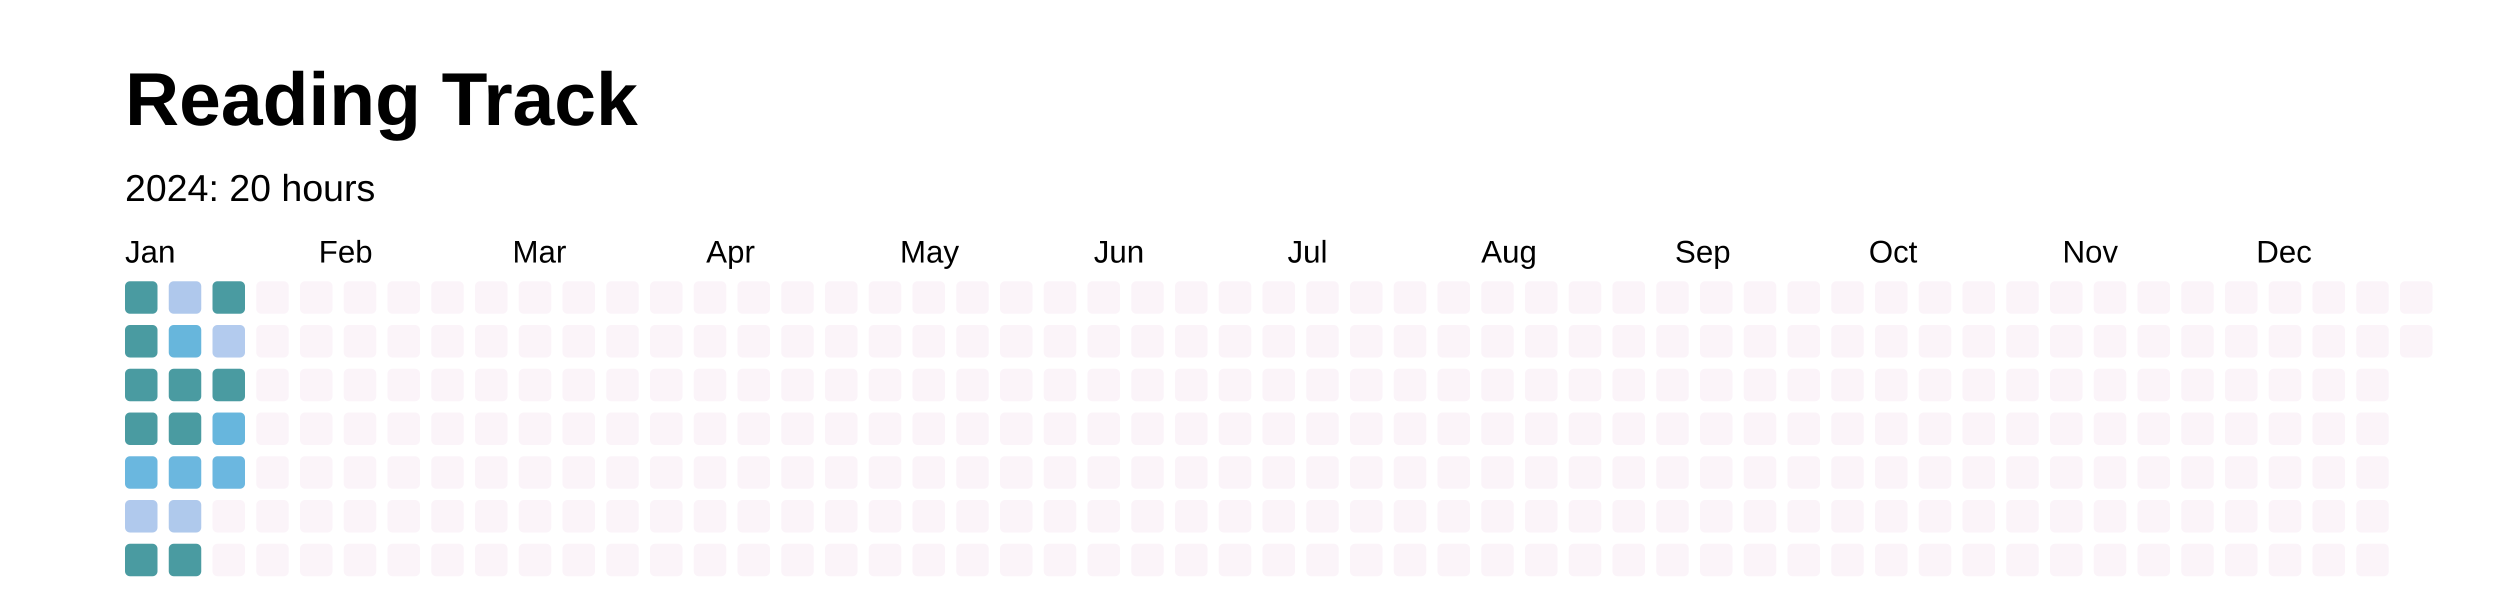
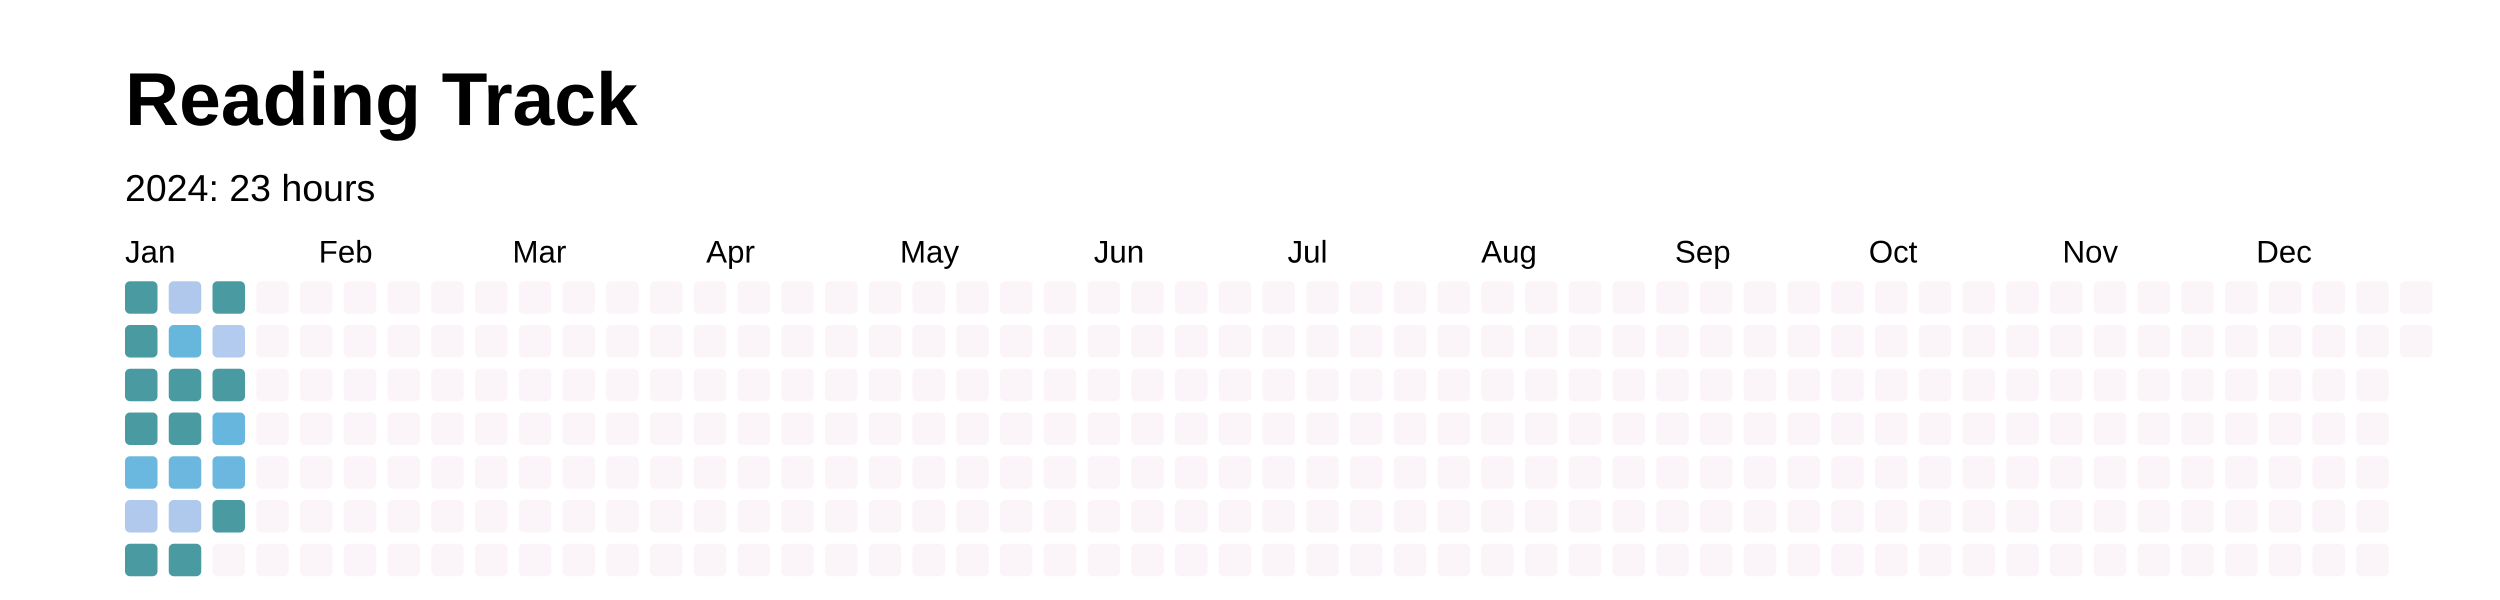
<svg xmlns="http://www.w3.org/2000/svg" baseProfile="full" height="48mm" version="1.1" viewBox="0,0,200,48" width="200mm">
  <defs />
  <rect fill="#FFFFFF" height="48" width="200" x="0" y="0" />
  <text fill="#000000" style="font-size:6px; font-family:Arial; font-weight:bold;" x="10" y="10">Reading Track</text>
-   <text dominant-baseline="hanging" fill="#000000" style="font-size:3.0px; font-family:Arial;" x="10" y="14">2024: 20 hours</text>
+   <text dominant-baseline="hanging" fill="#000000" style="font-size:3.0px; font-family:Arial;" x="10" y="14">2024: 23 hours</text>
  <text fill="#000000" style="font-size:2.5px; font-family:Arial" x="10.0" y="21.0">Jan</text>
  <text fill="#000000" style="font-size:2.5px; font-family:Arial" x="25.5" y="21.0">Feb</text>
  <text fill="#000000" style="font-size:2.5px; font-family:Arial" x="41.0" y="21.0">Mar</text>
  <text fill="#000000" style="font-size:2.5px; font-family:Arial" x="56.5" y="21.0">Apr</text>
  <text fill="#000000" style="font-size:2.5px; font-family:Arial" x="72.0" y="21.0">May</text>
  <text fill="#000000" style="font-size:2.5px; font-family:Arial" x="87.5" y="21.0">Jun</text>
  <text fill="#000000" style="font-size:2.5px; font-family:Arial" x="103.0" y="21.0">Jul</text>
  <text fill="#000000" style="font-size:2.5px; font-family:Arial" x="118.5" y="21.0">Aug</text>
  <text fill="#000000" style="font-size:2.5px; font-family:Arial" x="134.0" y="21.0">Sep</text>
  <text fill="#000000" style="font-size:2.5px; font-family:Arial" x="149.5" y="21.0">Oct</text>
  <text fill="#000000" style="font-size:2.5px; font-family:Arial" x="165.0" y="21.0">Nov</text>
  <text fill="#000000" style="font-size:2.5px; font-family:Arial" x="180.5" y="21.0">Dec</text>
  <rect fill="#4a9ba1" height="2.6" rx="0.4" ry="0.4" width="2.6" x="10.0" y="22.5" />
  <rect fill="#4a9ba1" height="2.6" rx="0.4" ry="0.4" width="2.6" x="10.0" y="26.0" />
  <rect fill="#4a9ba1" height="2.6" rx="0.4" ry="0.4" width="2.6" x="10.0" y="29.5" />
  <rect fill="#4a9ba1" height="2.6" rx="0.4" ry="0.4" width="2.6" x="10.0" y="33.0" />
  <rect fill="#6ab7df" height="2.6" rx="0.4" ry="0.4" width="2.6" x="10.0" y="36.5" />
  <rect fill="#b0c9ed" height="2.6" rx="0.4" ry="0.4" width="2.6" x="10.0" y="40.0" />
  <rect fill="#4a9ba1" height="2.6" rx="0.4" ry="0.4" width="2.6" x="10.0" y="43.5" />
  <rect fill="#afc8ec" height="2.6" rx="0.4" ry="0.4" width="2.6" x="13.5" y="22.5" />
  <rect fill="#67b6dc" height="2.6" rx="0.4" ry="0.4" width="2.6" x="13.5" y="26.0" />
  <rect fill="#4a9ba1" height="2.6" rx="0.4" ry="0.4" width="2.6" x="13.5" y="29.5" />
  <rect fill="#4a9ba1" height="2.6" rx="0.4" ry="0.4" width="2.6" x="13.5" y="33.0" />
  <rect fill="#6bb7df" height="2.6" rx="0.4" ry="0.4" width="2.6" x="13.5" y="36.5" />
  <rect fill="#afc9ec" height="2.6" rx="0.4" ry="0.4" width="2.6" x="13.5" y="40.0" />
  <rect fill="#4a9ba1" height="2.6" rx="0.4" ry="0.4" width="2.6" x="13.5" y="43.5" />
  <rect fill="#4a9ba1" height="2.6" rx="0.4" ry="0.4" width="2.6" x="17.0" y="22.5" />
  <rect fill="#b3cbee" height="2.6" rx="0.4" ry="0.4" width="2.6" x="17.0" y="26.0" />
  <rect fill="#4a9ba1" height="2.6" rx="0.4" ry="0.4" width="2.6" x="17.0" y="29.5" />
  <rect fill="#67b6dd" height="2.6" rx="0.4" ry="0.4" width="2.6" x="17.0" y="33.0" />
  <rect fill="#6bb7e0" height="2.6" rx="0.4" ry="0.4" width="2.6" x="17.0" y="36.5" />
-   <rect fill="#FBF4F9" height="2.6" rx="0.4" ry="0.4" width="2.6" x="17.0" y="40.0" />
+   <rect fill="#4a9ba1" height="2.6" rx="0.4" ry="0.4" width="2.6" x="17.0" y="40.0" />
  <rect fill="#FBF4F9" height="2.6" rx="0.4" ry="0.4" width="2.6" x="17.0" y="43.5" />
  <rect fill="#FBF4F9" height="2.6" rx="0.4" ry="0.4" width="2.6" x="20.5" y="22.5" />
  <rect fill="#FBF4F9" height="2.6" rx="0.4" ry="0.4" width="2.6" x="20.5" y="26.0" />
  <rect fill="#FBF4F9" height="2.6" rx="0.4" ry="0.4" width="2.6" x="20.5" y="29.5" />
  <rect fill="#FBF4F9" height="2.6" rx="0.4" ry="0.4" width="2.6" x="20.5" y="33.0" />
  <rect fill="#FBF4F9" height="2.6" rx="0.4" ry="0.4" width="2.6" x="20.5" y="36.5" />
  <rect fill="#FBF4F9" height="2.6" rx="0.4" ry="0.4" width="2.6" x="20.5" y="40.0" />
  <rect fill="#FBF4F9" height="2.6" rx="0.4" ry="0.4" width="2.6" x="20.5" y="43.5" />
  <rect fill="#FBF4F9" height="2.6" rx="0.4" ry="0.4" width="2.6" x="24.0" y="22.5" />
  <rect fill="#FBF4F9" height="2.6" rx="0.4" ry="0.4" width="2.6" x="24.0" y="26.0" />
  <rect fill="#FBF4F9" height="2.6" rx="0.4" ry="0.4" width="2.6" x="24.0" y="29.5" />
  <rect fill="#FBF4F9" height="2.6" rx="0.4" ry="0.4" width="2.6" x="24.0" y="33.0" />
  <rect fill="#FBF4F9" height="2.6" rx="0.4" ry="0.4" width="2.6" x="24.0" y="36.5" />
  <rect fill="#FBF4F9" height="2.6" rx="0.4" ry="0.4" width="2.6" x="24.0" y="40.0" />
  <rect fill="#FBF4F9" height="2.6" rx="0.4" ry="0.4" width="2.6" x="24.0" y="43.5" />
  <rect fill="#FBF4F9" height="2.6" rx="0.4" ry="0.4" width="2.6" x="27.5" y="22.5" />
  <rect fill="#FBF4F9" height="2.6" rx="0.4" ry="0.4" width="2.6" x="27.5" y="26.0" />
  <rect fill="#FBF4F9" height="2.6" rx="0.4" ry="0.4" width="2.6" x="27.5" y="29.5" />
  <rect fill="#FBF4F9" height="2.6" rx="0.4" ry="0.4" width="2.6" x="27.5" y="33.0" />
  <rect fill="#FBF4F9" height="2.6" rx="0.4" ry="0.4" width="2.6" x="27.5" y="36.5" />
  <rect fill="#FBF4F9" height="2.6" rx="0.4" ry="0.4" width="2.6" x="27.5" y="40.0" />
  <rect fill="#FBF4F9" height="2.6" rx="0.4" ry="0.4" width="2.6" x="27.5" y="43.5" />
  <rect fill="#FBF4F9" height="2.6" rx="0.4" ry="0.4" width="2.6" x="31.0" y="22.5" />
  <rect fill="#FBF4F9" height="2.6" rx="0.4" ry="0.4" width="2.6" x="31.0" y="26.0" />
  <rect fill="#FBF4F9" height="2.6" rx="0.4" ry="0.4" width="2.6" x="31.0" y="29.5" />
  <rect fill="#FBF4F9" height="2.6" rx="0.4" ry="0.4" width="2.6" x="31.0" y="33.0" />
  <rect fill="#FBF4F9" height="2.6" rx="0.4" ry="0.4" width="2.6" x="31.0" y="36.5" />
  <rect fill="#FBF4F9" height="2.6" rx="0.4" ry="0.4" width="2.6" x="31.0" y="40.0" />
  <rect fill="#FBF4F9" height="2.6" rx="0.4" ry="0.4" width="2.6" x="31.0" y="43.5" />
  <rect fill="#FBF4F9" height="2.6" rx="0.4" ry="0.4" width="2.6" x="34.5" y="22.5" />
  <rect fill="#FBF4F9" height="2.6" rx="0.4" ry="0.4" width="2.6" x="34.5" y="26.0" />
  <rect fill="#FBF4F9" height="2.6" rx="0.4" ry="0.4" width="2.6" x="34.5" y="29.5" />
  <rect fill="#FBF4F9" height="2.6" rx="0.4" ry="0.4" width="2.6" x="34.5" y="33.0" />
  <rect fill="#FBF4F9" height="2.6" rx="0.4" ry="0.4" width="2.6" x="34.5" y="36.5" />
  <rect fill="#FBF4F9" height="2.6" rx="0.4" ry="0.4" width="2.6" x="34.5" y="40.0" />
  <rect fill="#FBF4F9" height="2.6" rx="0.4" ry="0.4" width="2.6" x="34.5" y="43.5" />
  <rect fill="#FBF4F9" height="2.6" rx="0.4" ry="0.4" width="2.6" x="38.0" y="22.5" />
  <rect fill="#FBF4F9" height="2.6" rx="0.4" ry="0.4" width="2.6" x="38.0" y="26.0" />
  <rect fill="#FBF4F9" height="2.6" rx="0.4" ry="0.4" width="2.6" x="38.0" y="29.5" />
  <rect fill="#FBF4F9" height="2.6" rx="0.4" ry="0.4" width="2.6" x="38.0" y="33.0" />
  <rect fill="#FBF4F9" height="2.6" rx="0.4" ry="0.4" width="2.6" x="38.0" y="36.5" />
  <rect fill="#FBF4F9" height="2.6" rx="0.4" ry="0.4" width="2.6" x="38.0" y="40.0" />
  <rect fill="#FBF4F9" height="2.6" rx="0.4" ry="0.4" width="2.6" x="38.0" y="43.5" />
  <rect fill="#FBF4F9" height="2.6" rx="0.4" ry="0.4" width="2.6" x="41.5" y="22.5" />
  <rect fill="#FBF4F9" height="2.6" rx="0.4" ry="0.4" width="2.6" x="41.5" y="26.0" />
  <rect fill="#FBF4F9" height="2.6" rx="0.4" ry="0.4" width="2.6" x="41.5" y="29.5" />
  <rect fill="#FBF4F9" height="2.6" rx="0.4" ry="0.4" width="2.6" x="41.5" y="33.0" />
  <rect fill="#FBF4F9" height="2.6" rx="0.4" ry="0.4" width="2.6" x="41.5" y="36.5" />
  <rect fill="#FBF4F9" height="2.6" rx="0.4" ry="0.4" width="2.6" x="41.5" y="40.0" />
  <rect fill="#FBF4F9" height="2.6" rx="0.4" ry="0.4" width="2.6" x="41.5" y="43.5" />
  <rect fill="#FBF4F9" height="2.6" rx="0.4" ry="0.4" width="2.6" x="45.0" y="22.5" />
  <rect fill="#FBF4F9" height="2.6" rx="0.4" ry="0.4" width="2.6" x="45.0" y="26.0" />
  <rect fill="#FBF4F9" height="2.6" rx="0.4" ry="0.4" width="2.6" x="45.0" y="29.5" />
  <rect fill="#FBF4F9" height="2.6" rx="0.4" ry="0.4" width="2.6" x="45.0" y="33.0" />
  <rect fill="#FBF4F9" height="2.6" rx="0.4" ry="0.4" width="2.6" x="45.0" y="36.5" />
  <rect fill="#FBF4F9" height="2.6" rx="0.4" ry="0.4" width="2.6" x="45.0" y="40.0" />
  <rect fill="#FBF4F9" height="2.6" rx="0.4" ry="0.4" width="2.6" x="45.0" y="43.5" />
  <rect fill="#FBF4F9" height="2.6" rx="0.4" ry="0.4" width="2.6" x="48.5" y="22.5" />
  <rect fill="#FBF4F9" height="2.6" rx="0.4" ry="0.4" width="2.6" x="48.5" y="26.0" />
  <rect fill="#FBF4F9" height="2.6" rx="0.4" ry="0.4" width="2.6" x="48.5" y="29.5" />
  <rect fill="#FBF4F9" height="2.6" rx="0.4" ry="0.4" width="2.6" x="48.5" y="33.0" />
  <rect fill="#FBF4F9" height="2.6" rx="0.4" ry="0.4" width="2.6" x="48.5" y="36.5" />
  <rect fill="#FBF4F9" height="2.6" rx="0.4" ry="0.4" width="2.6" x="48.5" y="40.0" />
  <rect fill="#FBF4F9" height="2.6" rx="0.4" ry="0.4" width="2.6" x="48.5" y="43.5" />
  <rect fill="#FBF4F9" height="2.6" rx="0.4" ry="0.4" width="2.6" x="52.0" y="22.5" />
  <rect fill="#FBF4F9" height="2.6" rx="0.4" ry="0.4" width="2.6" x="52.0" y="26.0" />
  <rect fill="#FBF4F9" height="2.6" rx="0.4" ry="0.4" width="2.6" x="52.0" y="29.5" />
  <rect fill="#FBF4F9" height="2.6" rx="0.4" ry="0.4" width="2.6" x="52.0" y="33.0" />
  <rect fill="#FBF4F9" height="2.6" rx="0.4" ry="0.4" width="2.6" x="52.0" y="36.5" />
  <rect fill="#FBF4F9" height="2.6" rx="0.4" ry="0.4" width="2.6" x="52.0" y="40.0" />
  <rect fill="#FBF4F9" height="2.6" rx="0.4" ry="0.4" width="2.6" x="52.0" y="43.5" />
  <rect fill="#FBF4F9" height="2.6" rx="0.4" ry="0.4" width="2.6" x="55.5" y="22.5" />
  <rect fill="#FBF4F9" height="2.6" rx="0.4" ry="0.4" width="2.6" x="55.5" y="26.0" />
  <rect fill="#FBF4F9" height="2.6" rx="0.4" ry="0.4" width="2.6" x="55.5" y="29.5" />
  <rect fill="#FBF4F9" height="2.6" rx="0.4" ry="0.4" width="2.6" x="55.5" y="33.0" />
  <rect fill="#FBF4F9" height="2.6" rx="0.4" ry="0.4" width="2.6" x="55.5" y="36.5" />
  <rect fill="#FBF4F9" height="2.6" rx="0.4" ry="0.4" width="2.6" x="55.5" y="40.0" />
  <rect fill="#FBF4F9" height="2.6" rx="0.4" ry="0.4" width="2.6" x="55.5" y="43.5" />
  <rect fill="#FBF4F9" height="2.6" rx="0.4" ry="0.4" width="2.6" x="59.0" y="22.5" />
  <rect fill="#FBF4F9" height="2.6" rx="0.4" ry="0.4" width="2.6" x="59.0" y="26.0" />
  <rect fill="#FBF4F9" height="2.6" rx="0.4" ry="0.4" width="2.6" x="59.0" y="29.5" />
  <rect fill="#FBF4F9" height="2.6" rx="0.4" ry="0.4" width="2.6" x="59.0" y="33.0" />
  <rect fill="#FBF4F9" height="2.6" rx="0.4" ry="0.4" width="2.6" x="59.0" y="36.5" />
  <rect fill="#FBF4F9" height="2.6" rx="0.4" ry="0.4" width="2.6" x="59.0" y="40.0" />
  <rect fill="#FBF4F9" height="2.6" rx="0.4" ry="0.4" width="2.6" x="59.0" y="43.5" />
  <rect fill="#FBF4F9" height="2.6" rx="0.4" ry="0.4" width="2.6" x="62.5" y="22.5" />
  <rect fill="#FBF4F9" height="2.6" rx="0.4" ry="0.4" width="2.6" x="62.5" y="26.0" />
  <rect fill="#FBF4F9" height="2.6" rx="0.4" ry="0.4" width="2.6" x="62.5" y="29.5" />
  <rect fill="#FBF4F9" height="2.6" rx="0.4" ry="0.4" width="2.6" x="62.5" y="33.0" />
  <rect fill="#FBF4F9" height="2.6" rx="0.4" ry="0.4" width="2.6" x="62.5" y="36.5" />
  <rect fill="#FBF4F9" height="2.6" rx="0.4" ry="0.4" width="2.6" x="62.5" y="40.0" />
  <rect fill="#FBF4F9" height="2.6" rx="0.4" ry="0.4" width="2.6" x="62.5" y="43.5" />
  <rect fill="#FBF4F9" height="2.6" rx="0.4" ry="0.4" width="2.6" x="66.0" y="22.5" />
  <rect fill="#FBF4F9" height="2.6" rx="0.4" ry="0.4" width="2.6" x="66.0" y="26.0" />
  <rect fill="#FBF4F9" height="2.6" rx="0.4" ry="0.4" width="2.6" x="66.0" y="29.5" />
  <rect fill="#FBF4F9" height="2.6" rx="0.4" ry="0.4" width="2.6" x="66.0" y="33.0" />
  <rect fill="#FBF4F9" height="2.6" rx="0.4" ry="0.4" width="2.6" x="66.0" y="36.5" />
  <rect fill="#FBF4F9" height="2.6" rx="0.4" ry="0.4" width="2.6" x="66.0" y="40.0" />
  <rect fill="#FBF4F9" height="2.6" rx="0.4" ry="0.4" width="2.6" x="66.0" y="43.5" />
  <rect fill="#FBF4F9" height="2.6" rx="0.4" ry="0.4" width="2.6" x="69.5" y="22.5" />
  <rect fill="#FBF4F9" height="2.6" rx="0.4" ry="0.4" width="2.6" x="69.5" y="26.0" />
  <rect fill="#FBF4F9" height="2.6" rx="0.4" ry="0.4" width="2.6" x="69.5" y="29.5" />
  <rect fill="#FBF4F9" height="2.6" rx="0.4" ry="0.4" width="2.6" x="69.5" y="33.0" />
  <rect fill="#FBF4F9" height="2.6" rx="0.4" ry="0.4" width="2.6" x="69.5" y="36.5" />
  <rect fill="#FBF4F9" height="2.6" rx="0.4" ry="0.4" width="2.6" x="69.5" y="40.0" />
  <rect fill="#FBF4F9" height="2.6" rx="0.4" ry="0.4" width="2.6" x="69.5" y="43.5" />
  <rect fill="#FBF4F9" height="2.6" rx="0.4" ry="0.4" width="2.6" x="73.0" y="22.5" />
  <rect fill="#FBF4F9" height="2.6" rx="0.4" ry="0.4" width="2.6" x="73.0" y="26.0" />
  <rect fill="#FBF4F9" height="2.6" rx="0.4" ry="0.4" width="2.6" x="73.0" y="29.5" />
  <rect fill="#FBF4F9" height="2.6" rx="0.4" ry="0.4" width="2.6" x="73.0" y="33.0" />
  <rect fill="#FBF4F9" height="2.6" rx="0.4" ry="0.4" width="2.6" x="73.0" y="36.5" />
  <rect fill="#FBF4F9" height="2.6" rx="0.4" ry="0.4" width="2.6" x="73.0" y="40.0" />
  <rect fill="#FBF4F9" height="2.6" rx="0.4" ry="0.4" width="2.6" x="73.0" y="43.5" />
  <rect fill="#FBF4F9" height="2.6" rx="0.4" ry="0.4" width="2.6" x="76.5" y="22.5" />
  <rect fill="#FBF4F9" height="2.6" rx="0.4" ry="0.4" width="2.6" x="76.5" y="26.0" />
  <rect fill="#FBF4F9" height="2.6" rx="0.4" ry="0.4" width="2.6" x="76.5" y="29.5" />
  <rect fill="#FBF4F9" height="2.6" rx="0.4" ry="0.4" width="2.6" x="76.5" y="33.0" />
  <rect fill="#FBF4F9" height="2.6" rx="0.4" ry="0.4" width="2.6" x="76.5" y="36.5" />
  <rect fill="#FBF4F9" height="2.6" rx="0.4" ry="0.4" width="2.6" x="76.5" y="40.0" />
  <rect fill="#FBF4F9" height="2.6" rx="0.4" ry="0.4" width="2.6" x="76.5" y="43.5" />
  <rect fill="#FBF4F9" height="2.6" rx="0.4" ry="0.4" width="2.6" x="80.0" y="22.5" />
  <rect fill="#FBF4F9" height="2.6" rx="0.4" ry="0.4" width="2.6" x="80.0" y="26.0" />
  <rect fill="#FBF4F9" height="2.6" rx="0.4" ry="0.4" width="2.6" x="80.0" y="29.5" />
  <rect fill="#FBF4F9" height="2.6" rx="0.4" ry="0.4" width="2.6" x="80.0" y="33.0" />
  <rect fill="#FBF4F9" height="2.6" rx="0.4" ry="0.4" width="2.6" x="80.0" y="36.5" />
  <rect fill="#FBF4F9" height="2.6" rx="0.4" ry="0.4" width="2.6" x="80.0" y="40.0" />
  <rect fill="#FBF4F9" height="2.6" rx="0.4" ry="0.4" width="2.6" x="80.0" y="43.5" />
  <rect fill="#FBF4F9" height="2.6" rx="0.4" ry="0.4" width="2.6" x="83.5" y="22.5" />
  <rect fill="#FBF4F9" height="2.6" rx="0.4" ry="0.4" width="2.6" x="83.5" y="26.0" />
  <rect fill="#FBF4F9" height="2.6" rx="0.4" ry="0.4" width="2.6" x="83.5" y="29.5" />
  <rect fill="#FBF4F9" height="2.6" rx="0.4" ry="0.4" width="2.6" x="83.5" y="33.0" />
  <rect fill="#FBF4F9" height="2.6" rx="0.4" ry="0.4" width="2.6" x="83.5" y="36.5" />
  <rect fill="#FBF4F9" height="2.6" rx="0.4" ry="0.4" width="2.6" x="83.5" y="40.0" />
  <rect fill="#FBF4F9" height="2.6" rx="0.4" ry="0.4" width="2.6" x="83.5" y="43.5" />
  <rect fill="#FBF4F9" height="2.6" rx="0.4" ry="0.4" width="2.6" x="87.0" y="22.5" />
  <rect fill="#FBF4F9" height="2.6" rx="0.4" ry="0.4" width="2.6" x="87.0" y="26.0" />
  <rect fill="#FBF4F9" height="2.6" rx="0.4" ry="0.4" width="2.6" x="87.0" y="29.5" />
  <rect fill="#FBF4F9" height="2.6" rx="0.4" ry="0.4" width="2.6" x="87.0" y="33.0" />
  <rect fill="#FBF4F9" height="2.6" rx="0.4" ry="0.4" width="2.6" x="87.0" y="36.5" />
  <rect fill="#FBF4F9" height="2.6" rx="0.4" ry="0.4" width="2.6" x="87.0" y="40.0" />
  <rect fill="#FBF4F9" height="2.6" rx="0.4" ry="0.4" width="2.6" x="87.0" y="43.5" />
  <rect fill="#FBF4F9" height="2.6" rx="0.4" ry="0.4" width="2.6" x="90.5" y="22.5" />
  <rect fill="#FBF4F9" height="2.6" rx="0.4" ry="0.4" width="2.6" x="90.5" y="26.0" />
  <rect fill="#FBF4F9" height="2.6" rx="0.4" ry="0.4" width="2.6" x="90.5" y="29.5" />
  <rect fill="#FBF4F9" height="2.6" rx="0.4" ry="0.4" width="2.6" x="90.5" y="33.0" />
  <rect fill="#FBF4F9" height="2.6" rx="0.4" ry="0.4" width="2.6" x="90.5" y="36.5" />
  <rect fill="#FBF4F9" height="2.6" rx="0.4" ry="0.4" width="2.6" x="90.5" y="40.0" />
  <rect fill="#FBF4F9" height="2.6" rx="0.4" ry="0.4" width="2.6" x="90.5" y="43.5" />
  <rect fill="#FBF4F9" height="2.6" rx="0.4" ry="0.4" width="2.6" x="94.0" y="22.5" />
  <rect fill="#FBF4F9" height="2.6" rx="0.4" ry="0.4" width="2.6" x="94.0" y="26.0" />
  <rect fill="#FBF4F9" height="2.6" rx="0.4" ry="0.4" width="2.6" x="94.0" y="29.5" />
  <rect fill="#FBF4F9" height="2.6" rx="0.4" ry="0.4" width="2.6" x="94.0" y="33.0" />
  <rect fill="#FBF4F9" height="2.6" rx="0.4" ry="0.4" width="2.6" x="94.0" y="36.5" />
  <rect fill="#FBF4F9" height="2.6" rx="0.4" ry="0.4" width="2.6" x="94.0" y="40.0" />
  <rect fill="#FBF4F9" height="2.6" rx="0.4" ry="0.4" width="2.6" x="94.0" y="43.5" />
  <rect fill="#FBF4F9" height="2.6" rx="0.4" ry="0.4" width="2.6" x="97.5" y="22.5" />
  <rect fill="#FBF4F9" height="2.6" rx="0.4" ry="0.4" width="2.6" x="97.5" y="26.0" />
  <rect fill="#FBF4F9" height="2.6" rx="0.4" ry="0.4" width="2.6" x="97.5" y="29.5" />
  <rect fill="#FBF4F9" height="2.6" rx="0.4" ry="0.4" width="2.6" x="97.5" y="33.0" />
  <rect fill="#FBF4F9" height="2.6" rx="0.4" ry="0.4" width="2.6" x="97.5" y="36.5" />
  <rect fill="#FBF4F9" height="2.6" rx="0.4" ry="0.4" width="2.6" x="97.5" y="40.0" />
  <rect fill="#FBF4F9" height="2.6" rx="0.4" ry="0.4" width="2.6" x="97.5" y="43.5" />
  <rect fill="#FBF4F9" height="2.6" rx="0.4" ry="0.4" width="2.6" x="101.0" y="22.5" />
  <rect fill="#FBF4F9" height="2.6" rx="0.4" ry="0.4" width="2.6" x="101.0" y="26.0" />
  <rect fill="#FBF4F9" height="2.6" rx="0.4" ry="0.4" width="2.6" x="101.0" y="29.5" />
  <rect fill="#FBF4F9" height="2.6" rx="0.4" ry="0.4" width="2.6" x="101.0" y="33.0" />
  <rect fill="#FBF4F9" height="2.6" rx="0.4" ry="0.4" width="2.6" x="101.0" y="36.5" />
  <rect fill="#FBF4F9" height="2.6" rx="0.4" ry="0.4" width="2.6" x="101.0" y="40.0" />
  <rect fill="#FBF4F9" height="2.6" rx="0.4" ry="0.4" width="2.6" x="101.0" y="43.5" />
  <rect fill="#FBF4F9" height="2.6" rx="0.4" ry="0.4" width="2.6" x="104.5" y="22.5" />
  <rect fill="#FBF4F9" height="2.6" rx="0.4" ry="0.4" width="2.6" x="104.5" y="26.0" />
  <rect fill="#FBF4F9" height="2.6" rx="0.4" ry="0.4" width="2.6" x="104.5" y="29.5" />
  <rect fill="#FBF4F9" height="2.6" rx="0.4" ry="0.4" width="2.6" x="104.5" y="33.0" />
  <rect fill="#FBF4F9" height="2.6" rx="0.4" ry="0.4" width="2.6" x="104.5" y="36.5" />
  <rect fill="#FBF4F9" height="2.6" rx="0.4" ry="0.4" width="2.6" x="104.5" y="40.0" />
  <rect fill="#FBF4F9" height="2.6" rx="0.4" ry="0.4" width="2.6" x="104.5" y="43.5" />
  <rect fill="#FBF4F9" height="2.6" rx="0.4" ry="0.4" width="2.6" x="108.0" y="22.5" />
  <rect fill="#FBF4F9" height="2.6" rx="0.4" ry="0.4" width="2.6" x="108.0" y="26.0" />
  <rect fill="#FBF4F9" height="2.6" rx="0.4" ry="0.4" width="2.6" x="108.0" y="29.5" />
  <rect fill="#FBF4F9" height="2.6" rx="0.4" ry="0.4" width="2.6" x="108.0" y="33.0" />
  <rect fill="#FBF4F9" height="2.6" rx="0.4" ry="0.4" width="2.6" x="108.0" y="36.5" />
  <rect fill="#FBF4F9" height="2.6" rx="0.4" ry="0.4" width="2.6" x="108.0" y="40.0" />
  <rect fill="#FBF4F9" height="2.6" rx="0.4" ry="0.4" width="2.6" x="108.0" y="43.5" />
  <rect fill="#FBF4F9" height="2.6" rx="0.4" ry="0.4" width="2.6" x="111.5" y="22.5" />
  <rect fill="#FBF4F9" height="2.6" rx="0.4" ry="0.4" width="2.6" x="111.5" y="26.0" />
  <rect fill="#FBF4F9" height="2.6" rx="0.4" ry="0.4" width="2.6" x="111.5" y="29.5" />
  <rect fill="#FBF4F9" height="2.6" rx="0.4" ry="0.4" width="2.6" x="111.5" y="33.0" />
  <rect fill="#FBF4F9" height="2.6" rx="0.4" ry="0.4" width="2.6" x="111.5" y="36.5" />
  <rect fill="#FBF4F9" height="2.6" rx="0.4" ry="0.4" width="2.6" x="111.5" y="40.0" />
  <rect fill="#FBF4F9" height="2.6" rx="0.4" ry="0.4" width="2.6" x="111.5" y="43.5" />
  <rect fill="#FBF4F9" height="2.6" rx="0.4" ry="0.4" width="2.6" x="115.0" y="22.5" />
  <rect fill="#FBF4F9" height="2.6" rx="0.4" ry="0.4" width="2.6" x="115.0" y="26.0" />
  <rect fill="#FBF4F9" height="2.6" rx="0.4" ry="0.4" width="2.6" x="115.0" y="29.5" />
  <rect fill="#FBF4F9" height="2.6" rx="0.4" ry="0.4" width="2.6" x="115.0" y="33.0" />
  <rect fill="#FBF4F9" height="2.6" rx="0.4" ry="0.4" width="2.6" x="115.0" y="36.5" />
  <rect fill="#FBF4F9" height="2.6" rx="0.4" ry="0.4" width="2.6" x="115.0" y="40.0" />
  <rect fill="#FBF4F9" height="2.6" rx="0.4" ry="0.4" width="2.6" x="115.0" y="43.5" />
  <rect fill="#FBF4F9" height="2.6" rx="0.4" ry="0.4" width="2.6" x="118.5" y="22.5" />
  <rect fill="#FBF4F9" height="2.6" rx="0.4" ry="0.4" width="2.6" x="118.5" y="26.0" />
  <rect fill="#FBF4F9" height="2.6" rx="0.4" ry="0.4" width="2.6" x="118.5" y="29.5" />
  <rect fill="#FBF4F9" height="2.6" rx="0.4" ry="0.4" width="2.6" x="118.5" y="33.0" />
  <rect fill="#FBF4F9" height="2.6" rx="0.4" ry="0.4" width="2.6" x="118.5" y="36.5" />
  <rect fill="#FBF4F9" height="2.6" rx="0.4" ry="0.4" width="2.6" x="118.5" y="40.0" />
  <rect fill="#FBF4F9" height="2.6" rx="0.4" ry="0.4" width="2.6" x="118.5" y="43.5" />
  <rect fill="#FBF4F9" height="2.6" rx="0.4" ry="0.4" width="2.6" x="122.0" y="22.5" />
  <rect fill="#FBF4F9" height="2.6" rx="0.4" ry="0.4" width="2.6" x="122.0" y="26.0" />
  <rect fill="#FBF4F9" height="2.6" rx="0.4" ry="0.4" width="2.6" x="122.0" y="29.5" />
  <rect fill="#FBF4F9" height="2.6" rx="0.4" ry="0.4" width="2.6" x="122.0" y="33.0" />
  <rect fill="#FBF4F9" height="2.6" rx="0.4" ry="0.4" width="2.6" x="122.0" y="36.5" />
  <rect fill="#FBF4F9" height="2.6" rx="0.4" ry="0.4" width="2.6" x="122.0" y="40.0" />
  <rect fill="#FBF4F9" height="2.6" rx="0.4" ry="0.4" width="2.6" x="122.0" y="43.5" />
  <rect fill="#FBF4F9" height="2.6" rx="0.4" ry="0.4" width="2.6" x="125.5" y="22.5" />
  <rect fill="#FBF4F9" height="2.6" rx="0.4" ry="0.4" width="2.6" x="125.5" y="26.0" />
  <rect fill="#FBF4F9" height="2.6" rx="0.4" ry="0.4" width="2.6" x="125.5" y="29.5" />
  <rect fill="#FBF4F9" height="2.6" rx="0.4" ry="0.4" width="2.6" x="125.5" y="33.0" />
  <rect fill="#FBF4F9" height="2.6" rx="0.4" ry="0.4" width="2.6" x="125.5" y="36.5" />
  <rect fill="#FBF4F9" height="2.6" rx="0.4" ry="0.4" width="2.6" x="125.5" y="40.0" />
  <rect fill="#FBF4F9" height="2.6" rx="0.4" ry="0.4" width="2.6" x="125.5" y="43.5" />
  <rect fill="#FBF4F9" height="2.6" rx="0.4" ry="0.4" width="2.6" x="129.0" y="22.5" />
  <rect fill="#FBF4F9" height="2.6" rx="0.4" ry="0.4" width="2.6" x="129.0" y="26.0" />
  <rect fill="#FBF4F9" height="2.6" rx="0.4" ry="0.4" width="2.6" x="129.0" y="29.5" />
  <rect fill="#FBF4F9" height="2.6" rx="0.4" ry="0.4" width="2.6" x="129.0" y="33.0" />
  <rect fill="#FBF4F9" height="2.6" rx="0.4" ry="0.4" width="2.6" x="129.0" y="36.5" />
  <rect fill="#FBF4F9" height="2.6" rx="0.4" ry="0.4" width="2.6" x="129.0" y="40.0" />
  <rect fill="#FBF4F9" height="2.6" rx="0.4" ry="0.4" width="2.6" x="129.0" y="43.5" />
  <rect fill="#FBF4F9" height="2.6" rx="0.4" ry="0.4" width="2.6" x="132.5" y="22.5" />
  <rect fill="#FBF4F9" height="2.6" rx="0.4" ry="0.4" width="2.6" x="132.5" y="26.0" />
  <rect fill="#FBF4F9" height="2.6" rx="0.4" ry="0.4" width="2.6" x="132.5" y="29.5" />
  <rect fill="#FBF4F9" height="2.6" rx="0.4" ry="0.4" width="2.6" x="132.5" y="33.0" />
  <rect fill="#FBF4F9" height="2.6" rx="0.4" ry="0.4" width="2.6" x="132.5" y="36.5" />
  <rect fill="#FBF4F9" height="2.6" rx="0.4" ry="0.4" width="2.6" x="132.5" y="40.0" />
  <rect fill="#FBF4F9" height="2.6" rx="0.4" ry="0.4" width="2.6" x="132.5" y="43.5" />
  <rect fill="#FBF4F9" height="2.6" rx="0.4" ry="0.4" width="2.6" x="136.0" y="22.5" />
  <rect fill="#FBF4F9" height="2.6" rx="0.4" ry="0.4" width="2.6" x="136.0" y="26.0" />
  <rect fill="#FBF4F9" height="2.6" rx="0.4" ry="0.4" width="2.6" x="136.0" y="29.5" />
  <rect fill="#FBF4F9" height="2.6" rx="0.4" ry="0.4" width="2.6" x="136.0" y="33.0" />
  <rect fill="#FBF4F9" height="2.6" rx="0.4" ry="0.4" width="2.6" x="136.0" y="36.5" />
  <rect fill="#FBF4F9" height="2.6" rx="0.4" ry="0.4" width="2.6" x="136.0" y="40.0" />
  <rect fill="#FBF4F9" height="2.6" rx="0.4" ry="0.4" width="2.6" x="136.0" y="43.5" />
  <rect fill="#FBF4F9" height="2.6" rx="0.4" ry="0.4" width="2.6" x="139.5" y="22.5" />
  <rect fill="#FBF4F9" height="2.6" rx="0.4" ry="0.4" width="2.6" x="139.5" y="26.0" />
  <rect fill="#FBF4F9" height="2.6" rx="0.4" ry="0.4" width="2.6" x="139.5" y="29.5" />
  <rect fill="#FBF4F9" height="2.6" rx="0.4" ry="0.4" width="2.6" x="139.5" y="33.0" />
  <rect fill="#FBF4F9" height="2.6" rx="0.4" ry="0.4" width="2.6" x="139.5" y="36.5" />
  <rect fill="#FBF4F9" height="2.6" rx="0.4" ry="0.4" width="2.6" x="139.5" y="40.0" />
  <rect fill="#FBF4F9" height="2.6" rx="0.4" ry="0.4" width="2.6" x="139.5" y="43.5" />
  <rect fill="#FBF4F9" height="2.6" rx="0.4" ry="0.4" width="2.6" x="143.0" y="22.5" />
  <rect fill="#FBF4F9" height="2.6" rx="0.4" ry="0.4" width="2.6" x="143.0" y="26.0" />
  <rect fill="#FBF4F9" height="2.6" rx="0.4" ry="0.4" width="2.6" x="143.0" y="29.5" />
  <rect fill="#FBF4F9" height="2.6" rx="0.4" ry="0.4" width="2.6" x="143.0" y="33.0" />
  <rect fill="#FBF4F9" height="2.6" rx="0.4" ry="0.4" width="2.6" x="143.0" y="36.5" />
  <rect fill="#FBF4F9" height="2.6" rx="0.4" ry="0.4" width="2.6" x="143.0" y="40.0" />
  <rect fill="#FBF4F9" height="2.6" rx="0.4" ry="0.4" width="2.6" x="143.0" y="43.5" />
  <rect fill="#FBF4F9" height="2.6" rx="0.4" ry="0.4" width="2.6" x="146.5" y="22.5" />
  <rect fill="#FBF4F9" height="2.6" rx="0.4" ry="0.4" width="2.6" x="146.5" y="26.0" />
  <rect fill="#FBF4F9" height="2.6" rx="0.4" ry="0.4" width="2.6" x="146.5" y="29.5" />
  <rect fill="#FBF4F9" height="2.6" rx="0.4" ry="0.4" width="2.6" x="146.5" y="33.0" />
  <rect fill="#FBF4F9" height="2.6" rx="0.4" ry="0.4" width="2.6" x="146.5" y="36.5" />
  <rect fill="#FBF4F9" height="2.6" rx="0.4" ry="0.4" width="2.6" x="146.5" y="40.0" />
  <rect fill="#FBF4F9" height="2.6" rx="0.4" ry="0.4" width="2.6" x="146.5" y="43.5" />
  <rect fill="#FBF4F9" height="2.6" rx="0.4" ry="0.4" width="2.6" x="150.0" y="22.5" />
  <rect fill="#FBF4F9" height="2.6" rx="0.4" ry="0.4" width="2.6" x="150.0" y="26.0" />
  <rect fill="#FBF4F9" height="2.6" rx="0.4" ry="0.4" width="2.6" x="150.0" y="29.5" />
  <rect fill="#FBF4F9" height="2.6" rx="0.4" ry="0.4" width="2.6" x="150.0" y="33.0" />
  <rect fill="#FBF4F9" height="2.6" rx="0.4" ry="0.4" width="2.6" x="150.0" y="36.5" />
  <rect fill="#FBF4F9" height="2.6" rx="0.4" ry="0.4" width="2.6" x="150.0" y="40.0" />
  <rect fill="#FBF4F9" height="2.6" rx="0.4" ry="0.4" width="2.6" x="150.0" y="43.5" />
  <rect fill="#FBF4F9" height="2.6" rx="0.4" ry="0.4" width="2.6" x="153.5" y="22.5" />
  <rect fill="#FBF4F9" height="2.6" rx="0.4" ry="0.4" width="2.6" x="153.5" y="26.0" />
  <rect fill="#FBF4F9" height="2.6" rx="0.4" ry="0.4" width="2.6" x="153.5" y="29.5" />
  <rect fill="#FBF4F9" height="2.6" rx="0.4" ry="0.4" width="2.6" x="153.5" y="33.0" />
  <rect fill="#FBF4F9" height="2.6" rx="0.4" ry="0.4" width="2.6" x="153.5" y="36.5" />
  <rect fill="#FBF4F9" height="2.6" rx="0.4" ry="0.4" width="2.6" x="153.5" y="40.0" />
  <rect fill="#FBF4F9" height="2.6" rx="0.4" ry="0.4" width="2.6" x="153.5" y="43.5" />
  <rect fill="#FBF4F9" height="2.6" rx="0.4" ry="0.4" width="2.6" x="157.0" y="22.5" />
  <rect fill="#FBF4F9" height="2.6" rx="0.4" ry="0.4" width="2.6" x="157.0" y="26.0" />
  <rect fill="#FBF4F9" height="2.6" rx="0.4" ry="0.4" width="2.6" x="157.0" y="29.5" />
  <rect fill="#FBF4F9" height="2.6" rx="0.4" ry="0.4" width="2.6" x="157.0" y="33.0" />
  <rect fill="#FBF4F9" height="2.6" rx="0.4" ry="0.4" width="2.6" x="157.0" y="36.5" />
  <rect fill="#FBF4F9" height="2.6" rx="0.4" ry="0.4" width="2.6" x="157.0" y="40.0" />
  <rect fill="#FBF4F9" height="2.6" rx="0.4" ry="0.4" width="2.6" x="157.0" y="43.5" />
  <rect fill="#FBF4F9" height="2.6" rx="0.4" ry="0.4" width="2.6" x="160.5" y="22.5" />
  <rect fill="#FBF4F9" height="2.6" rx="0.4" ry="0.4" width="2.6" x="160.5" y="26.0" />
  <rect fill="#FBF4F9" height="2.6" rx="0.4" ry="0.4" width="2.6" x="160.5" y="29.5" />
  <rect fill="#FBF4F9" height="2.6" rx="0.4" ry="0.4" width="2.6" x="160.5" y="33.0" />
  <rect fill="#FBF4F9" height="2.6" rx="0.4" ry="0.4" width="2.6" x="160.5" y="36.5" />
  <rect fill="#FBF4F9" height="2.6" rx="0.4" ry="0.4" width="2.6" x="160.5" y="40.0" />
  <rect fill="#FBF4F9" height="2.6" rx="0.4" ry="0.4" width="2.6" x="160.5" y="43.5" />
  <rect fill="#FBF4F9" height="2.6" rx="0.4" ry="0.4" width="2.6" x="164.0" y="22.5" />
  <rect fill="#FBF4F9" height="2.6" rx="0.4" ry="0.4" width="2.6" x="164.0" y="26.0" />
  <rect fill="#FBF4F9" height="2.6" rx="0.4" ry="0.4" width="2.6" x="164.0" y="29.5" />
  <rect fill="#FBF4F9" height="2.6" rx="0.4" ry="0.4" width="2.6" x="164.0" y="33.0" />
  <rect fill="#FBF4F9" height="2.6" rx="0.4" ry="0.4" width="2.6" x="164.0" y="36.5" />
  <rect fill="#FBF4F9" height="2.6" rx="0.4" ry="0.4" width="2.6" x="164.0" y="40.0" />
  <rect fill="#FBF4F9" height="2.6" rx="0.4" ry="0.4" width="2.6" x="164.0" y="43.5" />
  <rect fill="#FBF4F9" height="2.6" rx="0.4" ry="0.4" width="2.6" x="167.5" y="22.5" />
  <rect fill="#FBF4F9" height="2.6" rx="0.4" ry="0.4" width="2.6" x="167.5" y="26.0" />
  <rect fill="#FBF4F9" height="2.6" rx="0.4" ry="0.4" width="2.6" x="167.5" y="29.5" />
  <rect fill="#FBF4F9" height="2.6" rx="0.4" ry="0.4" width="2.6" x="167.5" y="33.0" />
  <rect fill="#FBF4F9" height="2.6" rx="0.4" ry="0.4" width="2.6" x="167.5" y="36.5" />
  <rect fill="#FBF4F9" height="2.6" rx="0.4" ry="0.4" width="2.6" x="167.5" y="40.0" />
  <rect fill="#FBF4F9" height="2.6" rx="0.4" ry="0.4" width="2.6" x="167.5" y="43.5" />
  <rect fill="#FBF4F9" height="2.6" rx="0.4" ry="0.4" width="2.6" x="171.0" y="22.5" />
  <rect fill="#FBF4F9" height="2.6" rx="0.4" ry="0.4" width="2.6" x="171.0" y="26.0" />
  <rect fill="#FBF4F9" height="2.6" rx="0.4" ry="0.4" width="2.6" x="171.0" y="29.5" />
  <rect fill="#FBF4F9" height="2.6" rx="0.4" ry="0.4" width="2.6" x="171.0" y="33.0" />
  <rect fill="#FBF4F9" height="2.6" rx="0.4" ry="0.4" width="2.6" x="171.0" y="36.5" />
  <rect fill="#FBF4F9" height="2.6" rx="0.4" ry="0.4" width="2.6" x="171.0" y="40.0" />
  <rect fill="#FBF4F9" height="2.6" rx="0.4" ry="0.4" width="2.6" x="171.0" y="43.5" />
  <rect fill="#FBF4F9" height="2.6" rx="0.4" ry="0.4" width="2.6" x="174.5" y="22.5" />
  <rect fill="#FBF4F9" height="2.6" rx="0.4" ry="0.4" width="2.6" x="174.5" y="26.0" />
  <rect fill="#FBF4F9" height="2.6" rx="0.4" ry="0.4" width="2.6" x="174.5" y="29.5" />
  <rect fill="#FBF4F9" height="2.6" rx="0.4" ry="0.4" width="2.6" x="174.5" y="33.0" />
  <rect fill="#FBF4F9" height="2.6" rx="0.4" ry="0.4" width="2.6" x="174.5" y="36.5" />
  <rect fill="#FBF4F9" height="2.6" rx="0.4" ry="0.4" width="2.6" x="174.5" y="40.0" />
  <rect fill="#FBF4F9" height="2.6" rx="0.4" ry="0.4" width="2.6" x="174.5" y="43.5" />
  <rect fill="#FBF4F9" height="2.6" rx="0.4" ry="0.4" width="2.6" x="178.0" y="22.5" />
  <rect fill="#FBF4F9" height="2.6" rx="0.4" ry="0.4" width="2.6" x="178.0" y="26.0" />
  <rect fill="#FBF4F9" height="2.6" rx="0.4" ry="0.4" width="2.6" x="178.0" y="29.5" />
  <rect fill="#FBF4F9" height="2.6" rx="0.4" ry="0.4" width="2.6" x="178.0" y="33.0" />
  <rect fill="#FBF4F9" height="2.6" rx="0.4" ry="0.4" width="2.6" x="178.0" y="36.5" />
  <rect fill="#FBF4F9" height="2.6" rx="0.4" ry="0.4" width="2.6" x="178.0" y="40.0" />
  <rect fill="#FBF4F9" height="2.6" rx="0.4" ry="0.4" width="2.6" x="178.0" y="43.5" />
  <rect fill="#FBF4F9" height="2.6" rx="0.4" ry="0.4" width="2.6" x="181.5" y="22.5" />
  <rect fill="#FBF4F9" height="2.6" rx="0.4" ry="0.4" width="2.6" x="181.5" y="26.0" />
  <rect fill="#FBF4F9" height="2.6" rx="0.4" ry="0.4" width="2.6" x="181.5" y="29.5" />
  <rect fill="#FBF4F9" height="2.6" rx="0.4" ry="0.4" width="2.6" x="181.5" y="33.0" />
  <rect fill="#FBF4F9" height="2.6" rx="0.4" ry="0.4" width="2.6" x="181.5" y="36.5" />
  <rect fill="#FBF4F9" height="2.6" rx="0.4" ry="0.4" width="2.6" x="181.5" y="40.0" />
  <rect fill="#FBF4F9" height="2.6" rx="0.4" ry="0.4" width="2.6" x="181.5" y="43.5" />
  <rect fill="#FBF4F9" height="2.6" rx="0.4" ry="0.4" width="2.6" x="185.0" y="22.5" />
  <rect fill="#FBF4F9" height="2.6" rx="0.4" ry="0.4" width="2.6" x="185.0" y="26.0" />
  <rect fill="#FBF4F9" height="2.6" rx="0.4" ry="0.4" width="2.6" x="185.0" y="29.5" />
  <rect fill="#FBF4F9" height="2.6" rx="0.4" ry="0.4" width="2.6" x="185.0" y="33.0" />
  <rect fill="#FBF4F9" height="2.6" rx="0.4" ry="0.4" width="2.6" x="185.0" y="36.5" />
  <rect fill="#FBF4F9" height="2.6" rx="0.4" ry="0.4" width="2.6" x="185.0" y="40.0" />
  <rect fill="#FBF4F9" height="2.6" rx="0.4" ry="0.4" width="2.6" x="185.0" y="43.5" />
  <rect fill="#FBF4F9" height="2.6" rx="0.4" ry="0.4" width="2.6" x="188.5" y="22.5" />
  <rect fill="#FBF4F9" height="2.6" rx="0.4" ry="0.4" width="2.6" x="188.5" y="26.0" />
  <rect fill="#FBF4F9" height="2.6" rx="0.4" ry="0.4" width="2.6" x="188.5" y="29.5" />
  <rect fill="#FBF4F9" height="2.6" rx="0.4" ry="0.4" width="2.6" x="188.5" y="33.0" />
  <rect fill="#FBF4F9" height="2.6" rx="0.4" ry="0.4" width="2.6" x="188.5" y="36.5" />
  <rect fill="#FBF4F9" height="2.6" rx="0.4" ry="0.4" width="2.6" x="188.5" y="40.0" />
  <rect fill="#FBF4F9" height="2.6" rx="0.4" ry="0.4" width="2.6" x="188.5" y="43.5" />
  <rect fill="#FBF4F9" height="2.6" rx="0.4" ry="0.4" width="2.6" x="192.0" y="22.5" />
  <rect fill="#FBF4F9" height="2.6" rx="0.4" ry="0.4" width="2.6" x="192.0" y="26.0" />
</svg>
